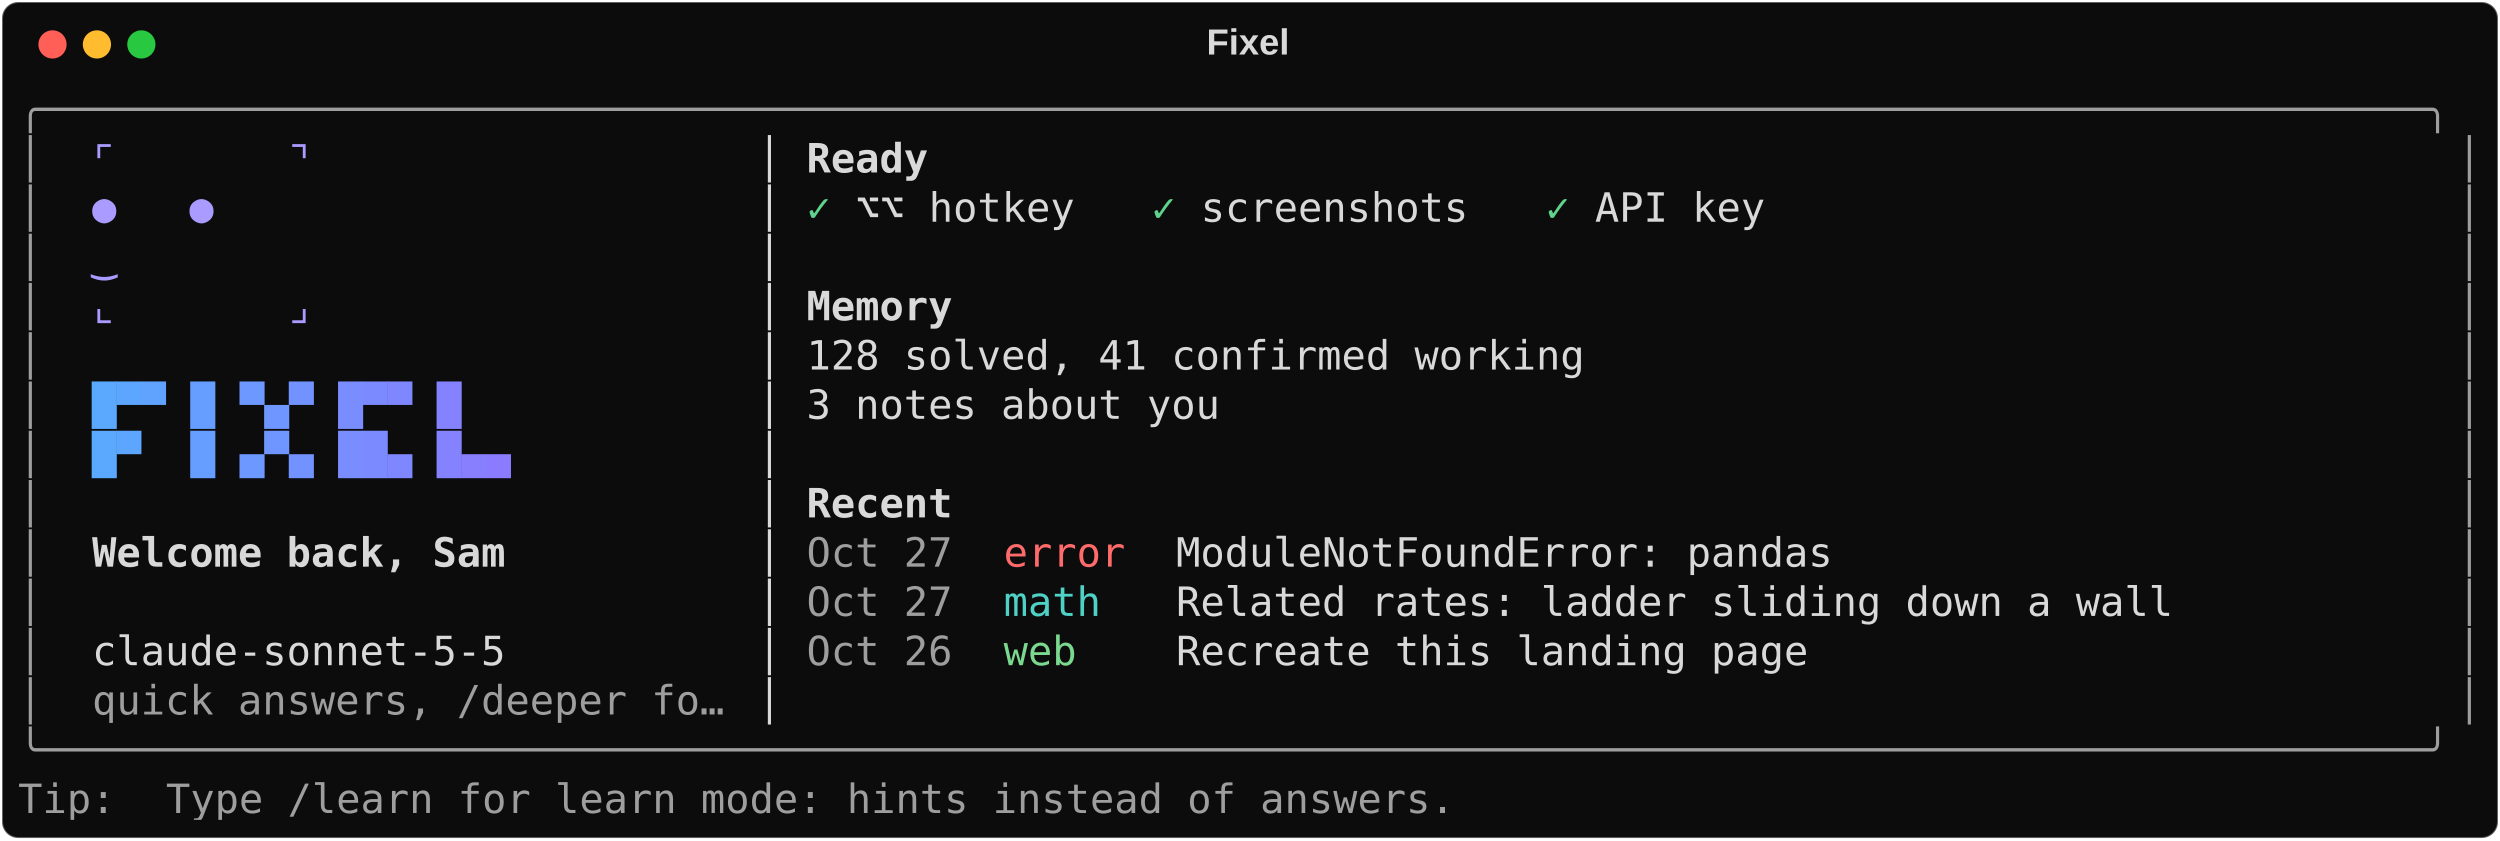
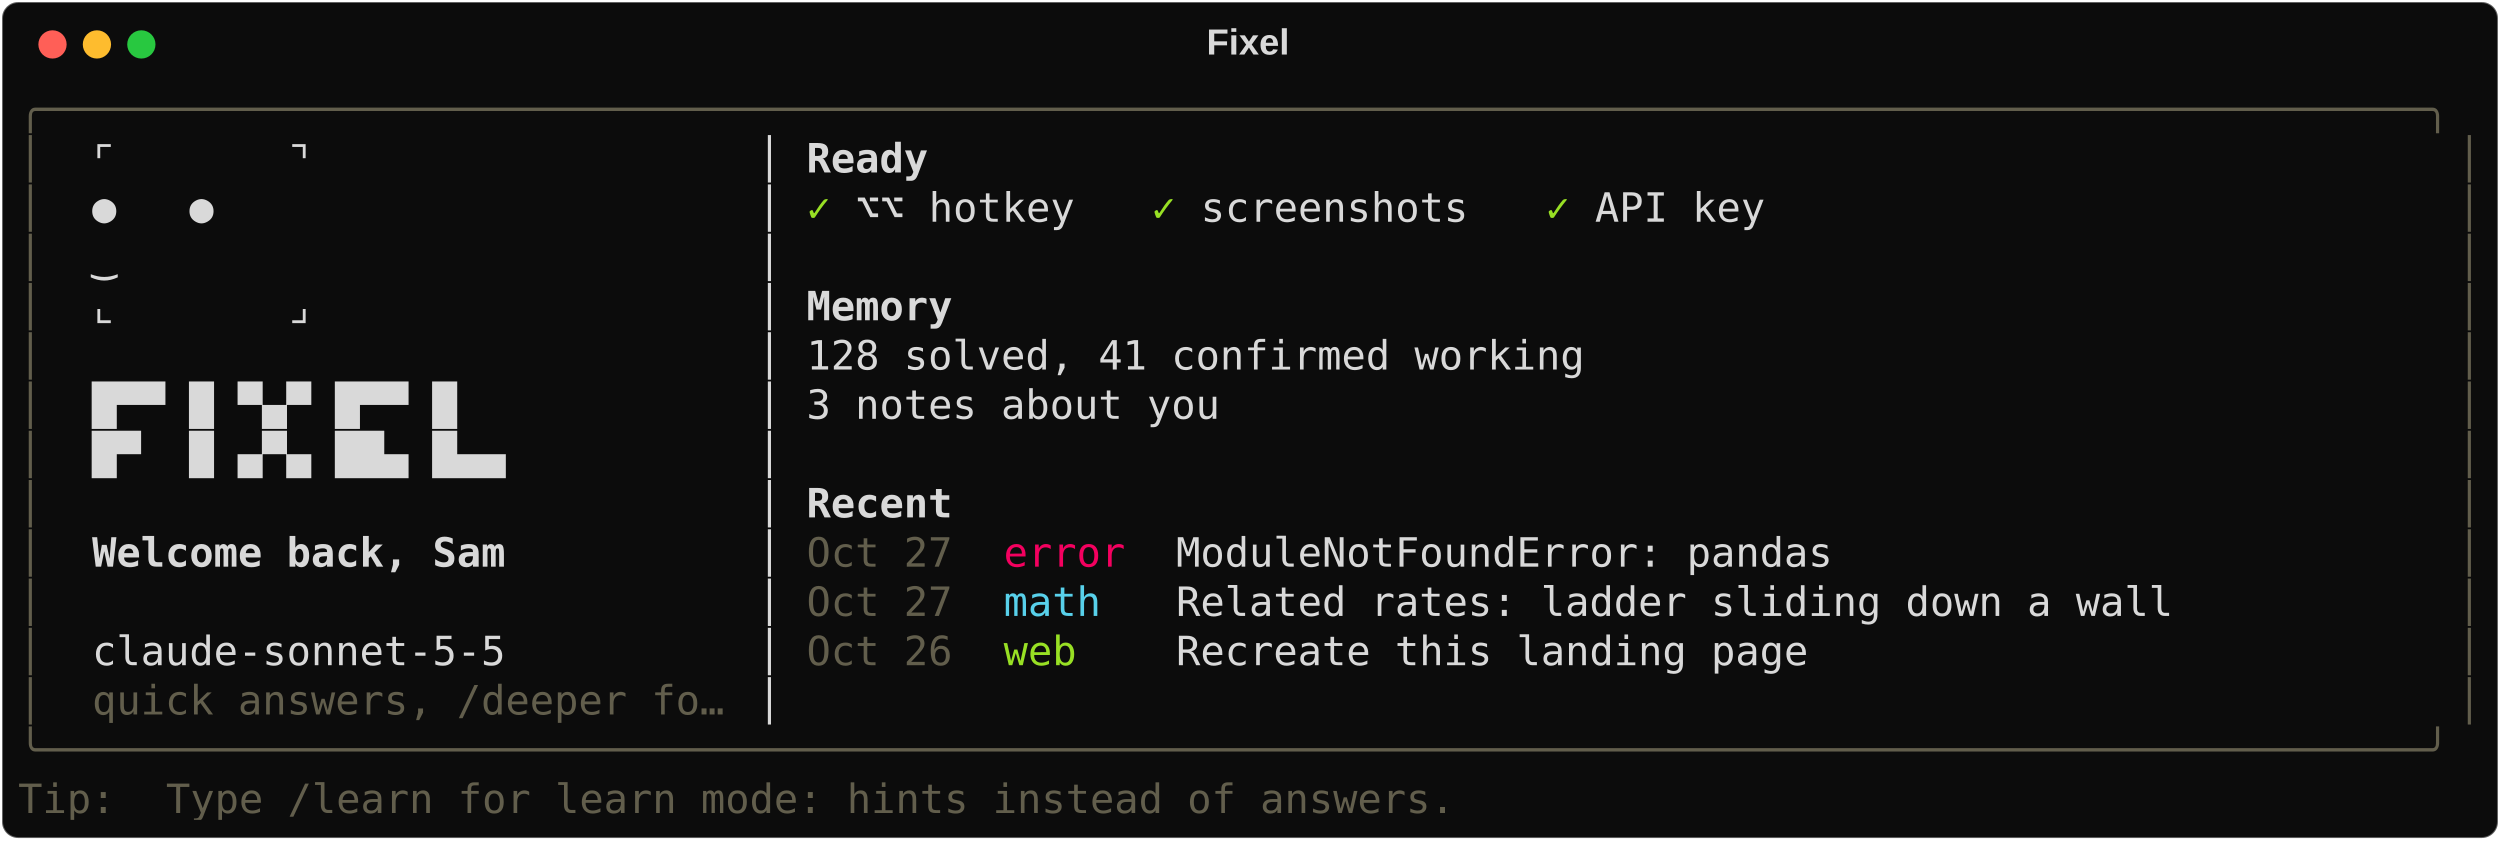
<svg xmlns="http://www.w3.org/2000/svg" class="rich-terminal" viewBox="0 0 1238 416.0">
  <style>

    @font-face {
        font-family: "Fira Code";
        src: local("FiraCode-Regular"),
                url("https://cdnjs.cloudflare.com/ajax/libs/firacode/6.2.0/woff2/FiraCode-Regular.woff2") format("woff2"),
                url("https://cdnjs.cloudflare.com/ajax/libs/firacode/6.2.0/woff/FiraCode-Regular.woff") format("woff");
        font-style: normal;
        font-weight: 400;
    }
    @font-face {
        font-family: "Fira Code";
        src: local("FiraCode-Bold"),
                url("https://cdnjs.cloudflare.com/ajax/libs/firacode/6.2.0/woff2/FiraCode-Bold.woff2") format("woff2"),
                url("https://cdnjs.cloudflare.com/ajax/libs/firacode/6.2.0/woff/FiraCode-Bold.woff") format("woff");
        font-style: bold;
        font-weight: 700;
    }

-     .terminal-2800872556-matrix {
+     .terminal-1054935009-matrix {
        font-family: Fira Code, monospace;
        font-size: 20px;
        line-height: 24.4px;
        font-variant-east-asian: full-width;
    }

-     .terminal-2800872556-title {
+     .terminal-1054935009-title {
        font-size: 18px;
        font-weight: bold;
        font-family: arial;
    }

-     .terminal-2800872556-r1 { fill: #9e9e9e }
- .terminal-2800872556-r2 { fill: #d9d9d9 }
- .terminal-2800872556-r3 { fill: #a99bff;font-weight: bold }
- .terminal-2800872556-r4 { fill: #d9d9d9;font-weight: bold }
- .terminal-2800872556-r5 { fill: #5fd38d }
- .terminal-2800872556-r6 { fill: #5aa9ff;font-weight: bold }
- .terminal-2800872556-r7 { fill: #5da6ff;font-weight: bold }
- .terminal-2800872556-r8 { fill: #60a3ff;font-weight: bold }
- .terminal-2800872556-r9 { fill: #63a1ff;font-weight: bold }
- .terminal-2800872556-r10 { fill: #669eff;font-weight: bold }
- .terminal-2800872556-r11 { fill: #699bff;font-weight: bold }
- .terminal-2800872556-r12 { fill: #6c98ff;font-weight: bold }
- .terminal-2800872556-r13 { fill: #6f95ff;font-weight: bold }
- .terminal-2800872556-r14 { fill: #7292ff;font-weight: bold }
- .terminal-2800872556-r15 { fill: #7690ff;font-weight: bold }
- .terminal-2800872556-r16 { fill: #798dff;font-weight: bold }
- .terminal-2800872556-r17 { fill: #7c8aff;font-weight: bold }
- .terminal-2800872556-r18 { fill: #7f87ff;font-weight: bold }
- .terminal-2800872556-r19 { fill: #8284ff;font-weight: bold }
- .terminal-2800872556-r20 { fill: #8582ff;font-weight: bold }
- .terminal-2800872556-r21 { fill: #887fff;font-weight: bold }
- .terminal-2800872556-r22 { fill: #8b7cff;font-weight: bold }
- .terminal-2800872556-r23 { fill: #ff6b6b }
- .terminal-2800872556-r24 { fill: #4fd1c5 }
- .terminal-2800872556-r25 { fill: #7bd88f }
+     .terminal-1054935009-r1 { fill: #625e4c }
+ .terminal-1054935009-r2 { fill: #d9d9d9 }
+ .terminal-1054935009-r3 { fill: #d9d9d9;font-weight: bold }
+ .terminal-1054935009-r4 { fill: #98e024 }
+ .terminal-1054935009-r5 { fill: #f4005f }
+ .terminal-1054935009-r6 { fill: #58d1eb }
    </style>
  <defs>
-     <clipPath id="terminal-2800872556-clip-terminal">
+     <clipPath id="terminal-1054935009-clip-terminal">
      <rect x="0" y="0" width="1219.0" height="365.0" />
    </clipPath>
-     <clipPath id="terminal-2800872556-line-0">
+     <clipPath id="terminal-1054935009-line-0">
      <rect x="0" y="1.5" width="1220" height="24.65" />
    </clipPath>
-     <clipPath id="terminal-2800872556-line-1">
+     <clipPath id="terminal-1054935009-line-1">
      <rect x="0" y="25.9" width="1220" height="24.65" />
    </clipPath>
-     <clipPath id="terminal-2800872556-line-2">
+     <clipPath id="terminal-1054935009-line-2">
      <rect x="0" y="50.3" width="1220" height="24.65" />
    </clipPath>
-     <clipPath id="terminal-2800872556-line-3">
+     <clipPath id="terminal-1054935009-line-3">
      <rect x="0" y="74.7" width="1220" height="24.65" />
    </clipPath>
-     <clipPath id="terminal-2800872556-line-4">
+     <clipPath id="terminal-1054935009-line-4">
      <rect x="0" y="99.1" width="1220" height="24.65" />
    </clipPath>
-     <clipPath id="terminal-2800872556-line-5">
+     <clipPath id="terminal-1054935009-line-5">
      <rect x="0" y="123.5" width="1220" height="24.65" />
    </clipPath>
-     <clipPath id="terminal-2800872556-line-6">
+     <clipPath id="terminal-1054935009-line-6">
      <rect x="0" y="147.9" width="1220" height="24.65" />
    </clipPath>
-     <clipPath id="terminal-2800872556-line-7">
+     <clipPath id="terminal-1054935009-line-7">
      <rect x="0" y="172.3" width="1220" height="24.65" />
    </clipPath>
-     <clipPath id="terminal-2800872556-line-8">
+     <clipPath id="terminal-1054935009-line-8">
      <rect x="0" y="196.7" width="1220" height="24.65" />
    </clipPath>
-     <clipPath id="terminal-2800872556-line-9">
+     <clipPath id="terminal-1054935009-line-9">
      <rect x="0" y="221.1" width="1220" height="24.65" />
    </clipPath>
-     <clipPath id="terminal-2800872556-line-10">
+     <clipPath id="terminal-1054935009-line-10">
      <rect x="0" y="245.5" width="1220" height="24.65" />
    </clipPath>
-     <clipPath id="terminal-2800872556-line-11">
+     <clipPath id="terminal-1054935009-line-11">
      <rect x="0" y="269.9" width="1220" height="24.65" />
    </clipPath>
-     <clipPath id="terminal-2800872556-line-12">
+     <clipPath id="terminal-1054935009-line-12">
      <rect x="0" y="294.3" width="1220" height="24.65" />
    </clipPath>
-     <clipPath id="terminal-2800872556-line-13">
+     <clipPath id="terminal-1054935009-line-13">
      <rect x="0" y="318.7" width="1220" height="24.65" />
    </clipPath>
  </defs>
  <rect fill="#0c0c0c" stroke="rgba(255,255,255,0.35)" stroke-width="1" x="1" y="1" width="1236" height="414" rx="8" />
-   <text class="terminal-2800872556-title" fill="#d9d9d9" text-anchor="middle" x="618" y="27">Fixel</text>
+   <text class="terminal-1054935009-title" fill="#d9d9d9" text-anchor="middle" x="618" y="27">Fixel</text>
  <g transform="translate(26,22)">
    <circle cx="0" cy="0" r="7" fill="#ff5f57" />
    <circle cx="22" cy="0" r="7" fill="#febc2e" />
    <circle cx="44" cy="0" r="7" fill="#28c840" />
  </g>
-   <g transform="translate(9, 41)" clip-path="url(#terminal-2800872556-clip-terminal)">
-     <g class="terminal-2800872556-matrix">
-       <text class="terminal-2800872556-r1" x="0" y="20" textLength="1220" clip-path="url(#terminal-2800872556-line-0)">╭──────────────────────────────────────────────────────────────────────────────────────────────────╮</text>
-       <text class="terminal-2800872556-r2" x="1220" y="20" textLength="12.2" clip-path="url(#terminal-2800872556-line-0)">
+   <g transform="translate(9, 41)" clip-path="url(#terminal-1054935009-clip-terminal)">
+     <g class="terminal-1054935009-matrix">
+       <text class="terminal-1054935009-r1" x="0" y="20" textLength="1220" clip-path="url(#terminal-1054935009-line-0)">╭──────────────────────────────────────────────────────────────────────────────────────────────────╮</text>
+       <text class="terminal-1054935009-r2" x="1220" y="20" textLength="12.2" clip-path="url(#terminal-1054935009-line-0)">
</text>
-       <text class="terminal-2800872556-r1" x="0" y="44.4" textLength="12.2" clip-path="url(#terminal-2800872556-line-1)">│</text>
-       <text class="terminal-2800872556-r3" x="36.6" y="44.4" textLength="317.2" clip-path="url(#terminal-2800872556-line-1)">⌜       ⌝                 </text>
-       <text class="terminal-2800872556-r2" x="366" y="44.4" textLength="12.2" clip-path="url(#terminal-2800872556-line-1)">│</text>
-       <text class="terminal-2800872556-r4" x="390.4" y="44.4" textLength="793" clip-path="url(#terminal-2800872556-line-1)">Ready                                                            </text>
-       <text class="terminal-2800872556-r1" x="1207.8" y="44.4" textLength="12.2" clip-path="url(#terminal-2800872556-line-1)">│</text>
-       <text class="terminal-2800872556-r2" x="1220" y="44.4" textLength="12.2" clip-path="url(#terminal-2800872556-line-1)">
+       <text class="terminal-1054935009-r1" x="0" y="44.4" textLength="12.2" clip-path="url(#terminal-1054935009-line-1)">│</text>
+       <text class="terminal-1054935009-r3" x="36.6" y="44.4" textLength="317.2" clip-path="url(#terminal-1054935009-line-1)">⌜       ⌝                 </text>
+       <text class="terminal-1054935009-r2" x="366" y="44.4" textLength="12.2" clip-path="url(#terminal-1054935009-line-1)">│</text>
+       <text class="terminal-1054935009-r3" x="390.4" y="44.4" textLength="793" clip-path="url(#terminal-1054935009-line-1)">Ready                                                            </text>
+       <text class="terminal-1054935009-r1" x="1207.8" y="44.4" textLength="12.2" clip-path="url(#terminal-1054935009-line-1)">│</text>
+       <text class="terminal-1054935009-r2" x="1220" y="44.4" textLength="12.2" clip-path="url(#terminal-1054935009-line-1)">
</text>
-       <text class="terminal-2800872556-r1" x="0" y="68.8" textLength="12.2" clip-path="url(#terminal-2800872556-line-2)">│</text>
-       <text class="terminal-2800872556-r3" x="36.6" y="68.8" textLength="317.2" clip-path="url(#terminal-2800872556-line-2)">  ●   ●                   </text>
-       <text class="terminal-2800872556-r2" x="366" y="68.8" textLength="12.2" clip-path="url(#terminal-2800872556-line-2)">│</text>
-       <text class="terminal-2800872556-r5" x="390.4" y="68.8" textLength="24.4" clip-path="url(#terminal-2800872556-line-2)">✓ </text>
-       <text class="terminal-2800872556-r2" x="414.8" y="68.8" textLength="146.4" clip-path="url(#terminal-2800872556-line-2)">⌥⌥ hotkey   </text>
-       <text class="terminal-2800872556-r5" x="561.2" y="68.8" textLength="24.4" clip-path="url(#terminal-2800872556-line-2)">✓ </text>
-       <text class="terminal-2800872556-r2" x="585.6" y="68.8" textLength="170.8" clip-path="url(#terminal-2800872556-line-2)">screenshots   </text>
-       <text class="terminal-2800872556-r5" x="756.4" y="68.8" textLength="24.4" clip-path="url(#terminal-2800872556-line-2)">✓ </text>
-       <text class="terminal-2800872556-r2" x="780.8" y="68.8" textLength="402.6" clip-path="url(#terminal-2800872556-line-2)">API key                          </text>
-       <text class="terminal-2800872556-r1" x="1207.8" y="68.8" textLength="12.2" clip-path="url(#terminal-2800872556-line-2)">│</text>
-       <text class="terminal-2800872556-r2" x="1220" y="68.8" textLength="12.2" clip-path="url(#terminal-2800872556-line-2)">
+       <text class="terminal-1054935009-r1" x="0" y="68.8" textLength="12.2" clip-path="url(#terminal-1054935009-line-2)">│</text>
+       <text class="terminal-1054935009-r3" x="36.6" y="68.8" textLength="317.2" clip-path="url(#terminal-1054935009-line-2)">  ●   ●                   </text>
+       <text class="terminal-1054935009-r2" x="366" y="68.8" textLength="12.2" clip-path="url(#terminal-1054935009-line-2)">│</text>
+       <text class="terminal-1054935009-r4" x="390.4" y="68.8" textLength="24.4" clip-path="url(#terminal-1054935009-line-2)">✓ </text>
+       <text class="terminal-1054935009-r2" x="414.8" y="68.8" textLength="146.4" clip-path="url(#terminal-1054935009-line-2)">⌥⌥ hotkey   </text>
+       <text class="terminal-1054935009-r4" x="561.2" y="68.8" textLength="24.4" clip-path="url(#terminal-1054935009-line-2)">✓ </text>
+       <text class="terminal-1054935009-r2" x="585.6" y="68.8" textLength="170.8" clip-path="url(#terminal-1054935009-line-2)">screenshots   </text>
+       <text class="terminal-1054935009-r4" x="756.4" y="68.8" textLength="24.4" clip-path="url(#terminal-1054935009-line-2)">✓ </text>
+       <text class="terminal-1054935009-r2" x="780.8" y="68.8" textLength="402.6" clip-path="url(#terminal-1054935009-line-2)">API key                          </text>
+       <text class="terminal-1054935009-r1" x="1207.8" y="68.8" textLength="12.2" clip-path="url(#terminal-1054935009-line-2)">│</text>
+       <text class="terminal-1054935009-r2" x="1220" y="68.8" textLength="12.2" clip-path="url(#terminal-1054935009-line-2)">
</text>
-       <text class="terminal-2800872556-r1" x="0" y="93.2" textLength="12.2" clip-path="url(#terminal-2800872556-line-3)">│</text>
-       <text class="terminal-2800872556-r3" x="36.6" y="93.2" textLength="317.2" clip-path="url(#terminal-2800872556-line-3)">    ‿                     </text>
-       <text class="terminal-2800872556-r2" x="366" y="93.2" textLength="12.2" clip-path="url(#terminal-2800872556-line-3)">│</text>
-       <text class="terminal-2800872556-r1" x="1207.8" y="93.2" textLength="12.2" clip-path="url(#terminal-2800872556-line-3)">│</text>
-       <text class="terminal-2800872556-r2" x="1220" y="93.2" textLength="12.2" clip-path="url(#terminal-2800872556-line-3)">
+       <text class="terminal-1054935009-r1" x="0" y="93.2" textLength="12.2" clip-path="url(#terminal-1054935009-line-3)">│</text>
+       <text class="terminal-1054935009-r3" x="36.6" y="93.2" textLength="317.2" clip-path="url(#terminal-1054935009-line-3)">    ‿                     </text>
+       <text class="terminal-1054935009-r2" x="366" y="93.2" textLength="12.2" clip-path="url(#terminal-1054935009-line-3)">│</text>
+       <text class="terminal-1054935009-r1" x="1207.8" y="93.2" textLength="12.2" clip-path="url(#terminal-1054935009-line-3)">│</text>
+       <text class="terminal-1054935009-r2" x="1220" y="93.2" textLength="12.2" clip-path="url(#terminal-1054935009-line-3)">
</text>
-       <text class="terminal-2800872556-r1" x="0" y="117.6" textLength="12.2" clip-path="url(#terminal-2800872556-line-4)">│</text>
-       <text class="terminal-2800872556-r3" x="36.6" y="117.6" textLength="317.2" clip-path="url(#terminal-2800872556-line-4)">⌞       ⌟                 </text>
-       <text class="terminal-2800872556-r2" x="366" y="117.6" textLength="12.2" clip-path="url(#terminal-2800872556-line-4)">│</text>
-       <text class="terminal-2800872556-r4" x="390.4" y="117.6" textLength="793" clip-path="url(#terminal-2800872556-line-4)">Memory                                                           </text>
-       <text class="terminal-2800872556-r1" x="1207.8" y="117.6" textLength="12.2" clip-path="url(#terminal-2800872556-line-4)">│</text>
-       <text class="terminal-2800872556-r2" x="1220" y="117.6" textLength="12.2" clip-path="url(#terminal-2800872556-line-4)">
+       <text class="terminal-1054935009-r1" x="0" y="117.6" textLength="12.2" clip-path="url(#terminal-1054935009-line-4)">│</text>
+       <text class="terminal-1054935009-r3" x="36.6" y="117.6" textLength="317.2" clip-path="url(#terminal-1054935009-line-4)">⌞       ⌟                 </text>
+       <text class="terminal-1054935009-r2" x="366" y="117.6" textLength="12.2" clip-path="url(#terminal-1054935009-line-4)">│</text>
+       <text class="terminal-1054935009-r3" x="390.4" y="117.6" textLength="793" clip-path="url(#terminal-1054935009-line-4)">Memory                                                           </text>
+       <text class="terminal-1054935009-r1" x="1207.8" y="117.6" textLength="12.2" clip-path="url(#terminal-1054935009-line-4)">│</text>
+       <text class="terminal-1054935009-r2" x="1220" y="117.6" textLength="12.2" clip-path="url(#terminal-1054935009-line-4)">
</text>
-       <text class="terminal-2800872556-r1" x="0" y="142" textLength="12.2" clip-path="url(#terminal-2800872556-line-5)">│</text>
-       <text class="terminal-2800872556-r2" x="366" y="142" textLength="12.2" clip-path="url(#terminal-2800872556-line-5)">│</text>
-       <text class="terminal-2800872556-r2" x="390.4" y="142" textLength="793" clip-path="url(#terminal-2800872556-line-5)">128 solved, 41 confirmed working                                 </text>
-       <text class="terminal-2800872556-r1" x="1207.8" y="142" textLength="12.2" clip-path="url(#terminal-2800872556-line-5)">│</text>
-       <text class="terminal-2800872556-r2" x="1220" y="142" textLength="12.2" clip-path="url(#terminal-2800872556-line-5)">
+       <text class="terminal-1054935009-r1" x="0" y="142" textLength="12.2" clip-path="url(#terminal-1054935009-line-5)">│</text>
+       <text class="terminal-1054935009-r2" x="366" y="142" textLength="12.2" clip-path="url(#terminal-1054935009-line-5)">│</text>
+       <text class="terminal-1054935009-r2" x="390.4" y="142" textLength="793" clip-path="url(#terminal-1054935009-line-5)">128 solved, 41 confirmed working                                 </text>
+       <text class="terminal-1054935009-r1" x="1207.8" y="142" textLength="12.2" clip-path="url(#terminal-1054935009-line-5)">│</text>
+       <text class="terminal-1054935009-r2" x="1220" y="142" textLength="12.2" clip-path="url(#terminal-1054935009-line-5)">
</text>
-       <text class="terminal-2800872556-r1" x="0" y="166.4" textLength="12.2" clip-path="url(#terminal-2800872556-line-6)">│</text>
-       <text class="terminal-2800872556-r6" x="36.6" y="166.4" textLength="12.2" clip-path="url(#terminal-2800872556-line-6)">█</text>
-       <text class="terminal-2800872556-r7" x="48.8" y="166.4" textLength="12.2" clip-path="url(#terminal-2800872556-line-6)">▀</text>
-       <text class="terminal-2800872556-r8" x="61" y="166.4" textLength="12.2" clip-path="url(#terminal-2800872556-line-6)">▀</text>
-       <text class="terminal-2800872556-r10" x="85.4" y="166.4" textLength="12.2" clip-path="url(#terminal-2800872556-line-6)">█</text>
-       <text class="terminal-2800872556-r12" x="109.8" y="166.4" textLength="12.2" clip-path="url(#terminal-2800872556-line-6)">▀</text>
-       <text class="terminal-2800872556-r13" x="122" y="166.4" textLength="12.2" clip-path="url(#terminal-2800872556-line-6)">▄</text>
-       <text class="terminal-2800872556-r14" x="134.2" y="166.4" textLength="12.2" clip-path="url(#terminal-2800872556-line-6)">▀</text>
-       <text class="terminal-2800872556-r16" x="158.6" y="166.4" textLength="12.2" clip-path="url(#terminal-2800872556-line-6)">█</text>
-       <text class="terminal-2800872556-r17" x="170.8" y="166.4" textLength="12.2" clip-path="url(#terminal-2800872556-line-6)">▀</text>
-       <text class="terminal-2800872556-r18" x="183" y="166.4" textLength="12.2" clip-path="url(#terminal-2800872556-line-6)">▀</text>
-       <text class="terminal-2800872556-r20" x="207.4" y="166.4" textLength="12.2" clip-path="url(#terminal-2800872556-line-6)">█</text>
-       <text class="terminal-2800872556-r2" x="366" y="166.4" textLength="12.2" clip-path="url(#terminal-2800872556-line-6)">│</text>
-       <text class="terminal-2800872556-r2" x="390.4" y="166.4" textLength="793" clip-path="url(#terminal-2800872556-line-6)">3 notes about you                                                </text>
-       <text class="terminal-2800872556-r1" x="1207.8" y="166.4" textLength="12.2" clip-path="url(#terminal-2800872556-line-6)">│</text>
-       <text class="terminal-2800872556-r2" x="1220" y="166.4" textLength="12.2" clip-path="url(#terminal-2800872556-line-6)">
+       <text class="terminal-1054935009-r1" x="0" y="166.4" textLength="12.2" clip-path="url(#terminal-1054935009-line-6)">│</text>
+       <text class="terminal-1054935009-r3" x="36.6" y="166.4" textLength="317.2" clip-path="url(#terminal-1054935009-line-6)">█▀▀ █ ▀▄▀ █▀▀ █           </text>
+       <text class="terminal-1054935009-r2" x="366" y="166.4" textLength="12.2" clip-path="url(#terminal-1054935009-line-6)">│</text>
+       <text class="terminal-1054935009-r2" x="390.4" y="166.4" textLength="793" clip-path="url(#terminal-1054935009-line-6)">3 notes about you                                                </text>
+       <text class="terminal-1054935009-r1" x="1207.8" y="166.4" textLength="12.2" clip-path="url(#terminal-1054935009-line-6)">│</text>
+       <text class="terminal-1054935009-r2" x="1220" y="166.4" textLength="12.2" clip-path="url(#terminal-1054935009-line-6)">
</text>
-       <text class="terminal-2800872556-r1" x="0" y="190.8" textLength="12.2" clip-path="url(#terminal-2800872556-line-7)">│</text>
-       <text class="terminal-2800872556-r6" x="36.6" y="190.8" textLength="12.2" clip-path="url(#terminal-2800872556-line-7)">█</text>
-       <text class="terminal-2800872556-r7" x="48.8" y="190.8" textLength="12.2" clip-path="url(#terminal-2800872556-line-7)">▀</text>
-       <text class="terminal-2800872556-r10" x="85.4" y="190.8" textLength="12.2" clip-path="url(#terminal-2800872556-line-7)">█</text>
-       <text class="terminal-2800872556-r12" x="109.8" y="190.8" textLength="12.2" clip-path="url(#terminal-2800872556-line-7)">▄</text>
-       <text class="terminal-2800872556-r13" x="122" y="190.8" textLength="12.2" clip-path="url(#terminal-2800872556-line-7)">▀</text>
-       <text class="terminal-2800872556-r14" x="134.2" y="190.8" textLength="12.2" clip-path="url(#terminal-2800872556-line-7)">▄</text>
-       <text class="terminal-2800872556-r16" x="158.6" y="190.8" textLength="12.2" clip-path="url(#terminal-2800872556-line-7)">█</text>
-       <text class="terminal-2800872556-r17" x="170.8" y="190.8" textLength="12.2" clip-path="url(#terminal-2800872556-line-7)">█</text>
-       <text class="terminal-2800872556-r18" x="183" y="190.8" textLength="12.2" clip-path="url(#terminal-2800872556-line-7)">▄</text>
-       <text class="terminal-2800872556-r20" x="207.4" y="190.8" textLength="12.2" clip-path="url(#terminal-2800872556-line-7)">█</text>
-       <text class="terminal-2800872556-r21" x="219.6" y="190.8" textLength="12.2" clip-path="url(#terminal-2800872556-line-7)">▄</text>
-       <text class="terminal-2800872556-r22" x="231.8" y="190.8" textLength="12.2" clip-path="url(#terminal-2800872556-line-7)">▄</text>
-       <text class="terminal-2800872556-r2" x="366" y="190.8" textLength="12.2" clip-path="url(#terminal-2800872556-line-7)">│</text>
-       <text class="terminal-2800872556-r1" x="1207.8" y="190.8" textLength="12.2" clip-path="url(#terminal-2800872556-line-7)">│</text>
-       <text class="terminal-2800872556-r2" x="1220" y="190.8" textLength="12.2" clip-path="url(#terminal-2800872556-line-7)">
+       <text class="terminal-1054935009-r1" x="0" y="190.8" textLength="12.2" clip-path="url(#terminal-1054935009-line-7)">│</text>
+       <text class="terminal-1054935009-r3" x="36.6" y="190.8" textLength="317.2" clip-path="url(#terminal-1054935009-line-7)">█▀  █ ▄▀▄ ██▄ █▄▄         </text>
+       <text class="terminal-1054935009-r2" x="366" y="190.8" textLength="12.2" clip-path="url(#terminal-1054935009-line-7)">│</text>
+       <text class="terminal-1054935009-r1" x="1207.8" y="190.8" textLength="12.2" clip-path="url(#terminal-1054935009-line-7)">│</text>
+       <text class="terminal-1054935009-r2" x="1220" y="190.8" textLength="12.2" clip-path="url(#terminal-1054935009-line-7)">
</text>
-       <text class="terminal-2800872556-r1" x="0" y="215.2" textLength="12.2" clip-path="url(#terminal-2800872556-line-8)">│</text>
-       <text class="terminal-2800872556-r2" x="366" y="215.2" textLength="12.2" clip-path="url(#terminal-2800872556-line-8)">│</text>
-       <text class="terminal-2800872556-r4" x="390.4" y="215.2" textLength="793" clip-path="url(#terminal-2800872556-line-8)">Recent                                                           </text>
-       <text class="terminal-2800872556-r1" x="1207.8" y="215.2" textLength="12.2" clip-path="url(#terminal-2800872556-line-8)">│</text>
-       <text class="terminal-2800872556-r2" x="1220" y="215.2" textLength="12.2" clip-path="url(#terminal-2800872556-line-8)">
+       <text class="terminal-1054935009-r1" x="0" y="215.2" textLength="12.2" clip-path="url(#terminal-1054935009-line-8)">│</text>
+       <text class="terminal-1054935009-r2" x="366" y="215.2" textLength="12.2" clip-path="url(#terminal-1054935009-line-8)">│</text>
+       <text class="terminal-1054935009-r3" x="390.4" y="215.2" textLength="793" clip-path="url(#terminal-1054935009-line-8)">Recent                                                           </text>
+       <text class="terminal-1054935009-r1" x="1207.8" y="215.2" textLength="12.2" clip-path="url(#terminal-1054935009-line-8)">│</text>
+       <text class="terminal-1054935009-r2" x="1220" y="215.2" textLength="12.2" clip-path="url(#terminal-1054935009-line-8)">
</text>
-       <text class="terminal-2800872556-r1" x="0" y="239.6" textLength="12.2" clip-path="url(#terminal-2800872556-line-9)">│</text>
-       <text class="terminal-2800872556-r4" x="36.6" y="239.6" textLength="317.2" clip-path="url(#terminal-2800872556-line-9)">Welcome back, Sam         </text>
-       <text class="terminal-2800872556-r2" x="366" y="239.6" textLength="12.2" clip-path="url(#terminal-2800872556-line-9)">│</text>
-       <text class="terminal-2800872556-r1" x="390.4" y="239.6" textLength="73.2" clip-path="url(#terminal-2800872556-line-9)">Oct 27</text>
-       <text class="terminal-2800872556-r23" x="488" y="239.6" textLength="61" clip-path="url(#terminal-2800872556-line-9)">error</text>
-       <text class="terminal-2800872556-r2" x="573.4" y="239.6" textLength="500.2" clip-path="url(#terminal-2800872556-line-9)">ModuleNotFoundError: pandas              </text>
-       <text class="terminal-2800872556-r1" x="1207.8" y="239.6" textLength="12.2" clip-path="url(#terminal-2800872556-line-9)">│</text>
-       <text class="terminal-2800872556-r2" x="1220" y="239.6" textLength="12.2" clip-path="url(#terminal-2800872556-line-9)">
+       <text class="terminal-1054935009-r1" x="0" y="239.6" textLength="12.2" clip-path="url(#terminal-1054935009-line-9)">│</text>
+       <text class="terminal-1054935009-r3" x="36.6" y="239.6" textLength="317.2" clip-path="url(#terminal-1054935009-line-9)">Welcome back, Sam         </text>
+       <text class="terminal-1054935009-r2" x="366" y="239.6" textLength="12.2" clip-path="url(#terminal-1054935009-line-9)">│</text>
+       <text class="terminal-1054935009-r1" x="390.4" y="239.6" textLength="73.2" clip-path="url(#terminal-1054935009-line-9)">Oct 27</text>
+       <text class="terminal-1054935009-r5" x="488" y="239.6" textLength="61" clip-path="url(#terminal-1054935009-line-9)">error</text>
+       <text class="terminal-1054935009-r2" x="573.4" y="239.6" textLength="500.2" clip-path="url(#terminal-1054935009-line-9)">ModuleNotFoundError: pandas              </text>
+       <text class="terminal-1054935009-r1" x="1207.8" y="239.6" textLength="12.2" clip-path="url(#terminal-1054935009-line-9)">│</text>
+       <text class="terminal-1054935009-r2" x="1220" y="239.6" textLength="12.2" clip-path="url(#terminal-1054935009-line-9)">
</text>
-       <text class="terminal-2800872556-r1" x="0" y="264" textLength="12.2" clip-path="url(#terminal-2800872556-line-10)">│</text>
-       <text class="terminal-2800872556-r2" x="366" y="264" textLength="12.2" clip-path="url(#terminal-2800872556-line-10)">│</text>
-       <text class="terminal-2800872556-r1" x="390.4" y="264" textLength="73.2" clip-path="url(#terminal-2800872556-line-10)">Oct 27</text>
-       <text class="terminal-2800872556-r24" x="488" y="264" textLength="61" clip-path="url(#terminal-2800872556-line-10)">math </text>
-       <text class="terminal-2800872556-r2" x="573.4" y="264" textLength="500.2" clip-path="url(#terminal-2800872556-line-10)">Related rates: ladder sliding down a wall</text>
-       <text class="terminal-2800872556-r1" x="1207.8" y="264" textLength="12.2" clip-path="url(#terminal-2800872556-line-10)">│</text>
-       <text class="terminal-2800872556-r2" x="1220" y="264" textLength="12.2" clip-path="url(#terminal-2800872556-line-10)">
+       <text class="terminal-1054935009-r1" x="0" y="264" textLength="12.2" clip-path="url(#terminal-1054935009-line-10)">│</text>
+       <text class="terminal-1054935009-r2" x="366" y="264" textLength="12.2" clip-path="url(#terminal-1054935009-line-10)">│</text>
+       <text class="terminal-1054935009-r1" x="390.4" y="264" textLength="73.2" clip-path="url(#terminal-1054935009-line-10)">Oct 27</text>
+       <text class="terminal-1054935009-r6" x="488" y="264" textLength="61" clip-path="url(#terminal-1054935009-line-10)">math </text>
+       <text class="terminal-1054935009-r2" x="573.4" y="264" textLength="500.2" clip-path="url(#terminal-1054935009-line-10)">Related rates: ladder sliding down a wall</text>
+       <text class="terminal-1054935009-r1" x="1207.8" y="264" textLength="12.2" clip-path="url(#terminal-1054935009-line-10)">│</text>
+       <text class="terminal-1054935009-r2" x="1220" y="264" textLength="12.2" clip-path="url(#terminal-1054935009-line-10)">
</text>
-       <text class="terminal-2800872556-r1" x="0" y="288.4" textLength="12.2" clip-path="url(#terminal-2800872556-line-11)">│</text>
-       <text class="terminal-2800872556-r2" x="36.6" y="288.4" textLength="317.2" clip-path="url(#terminal-2800872556-line-11)">claude-sonnet-5-5         </text>
-       <text class="terminal-2800872556-r2" x="366" y="288.4" textLength="12.2" clip-path="url(#terminal-2800872556-line-11)">│</text>
-       <text class="terminal-2800872556-r1" x="390.4" y="288.4" textLength="73.2" clip-path="url(#terminal-2800872556-line-11)">Oct 26</text>
-       <text class="terminal-2800872556-r25" x="488" y="288.4" textLength="61" clip-path="url(#terminal-2800872556-line-11)">web  </text>
-       <text class="terminal-2800872556-r2" x="573.4" y="288.4" textLength="500.2" clip-path="url(#terminal-2800872556-line-11)">Recreate this landing page               </text>
-       <text class="terminal-2800872556-r1" x="1207.8" y="288.4" textLength="12.2" clip-path="url(#terminal-2800872556-line-11)">│</text>
-       <text class="terminal-2800872556-r2" x="1220" y="288.4" textLength="12.2" clip-path="url(#terminal-2800872556-line-11)">
+       <text class="terminal-1054935009-r1" x="0" y="288.4" textLength="12.2" clip-path="url(#terminal-1054935009-line-11)">│</text>
+       <text class="terminal-1054935009-r2" x="36.6" y="288.4" textLength="317.2" clip-path="url(#terminal-1054935009-line-11)">claude-sonnet-5-5         </text>
+       <text class="terminal-1054935009-r2" x="366" y="288.4" textLength="12.2" clip-path="url(#terminal-1054935009-line-11)">│</text>
+       <text class="terminal-1054935009-r1" x="390.4" y="288.4" textLength="73.2" clip-path="url(#terminal-1054935009-line-11)">Oct 26</text>
+       <text class="terminal-1054935009-r4" x="488" y="288.4" textLength="61" clip-path="url(#terminal-1054935009-line-11)">web  </text>
+       <text class="terminal-1054935009-r2" x="573.4" y="288.4" textLength="500.2" clip-path="url(#terminal-1054935009-line-11)">Recreate this landing page               </text>
+       <text class="terminal-1054935009-r1" x="1207.8" y="288.4" textLength="12.2" clip-path="url(#terminal-1054935009-line-11)">│</text>
+       <text class="terminal-1054935009-r2" x="1220" y="288.4" textLength="12.2" clip-path="url(#terminal-1054935009-line-11)">
</text>
-       <text class="terminal-2800872556-r1" x="0" y="312.8" textLength="12.2" clip-path="url(#terminal-2800872556-line-12)">│</text>
-       <text class="terminal-2800872556-r1" x="36.6" y="312.8" textLength="317.2" clip-path="url(#terminal-2800872556-line-12)">quick answers, /deeper fo…</text>
-       <text class="terminal-2800872556-r2" x="366" y="312.8" textLength="12.2" clip-path="url(#terminal-2800872556-line-12)">│</text>
-       <text class="terminal-2800872556-r1" x="1207.8" y="312.8" textLength="12.2" clip-path="url(#terminal-2800872556-line-12)">│</text>
-       <text class="terminal-2800872556-r2" x="1220" y="312.8" textLength="12.2" clip-path="url(#terminal-2800872556-line-12)">
+       <text class="terminal-1054935009-r1" x="0" y="312.8" textLength="12.2" clip-path="url(#terminal-1054935009-line-12)">│</text>
+       <text class="terminal-1054935009-r1" x="36.6" y="312.8" textLength="317.2" clip-path="url(#terminal-1054935009-line-12)">quick answers, /deeper fo…</text>
+       <text class="terminal-1054935009-r2" x="366" y="312.8" textLength="12.2" clip-path="url(#terminal-1054935009-line-12)">│</text>
+       <text class="terminal-1054935009-r1" x="1207.8" y="312.8" textLength="12.2" clip-path="url(#terminal-1054935009-line-12)">│</text>
+       <text class="terminal-1054935009-r2" x="1220" y="312.8" textLength="12.2" clip-path="url(#terminal-1054935009-line-12)">
</text>
-       <text class="terminal-2800872556-r1" x="0" y="337.2" textLength="1220" clip-path="url(#terminal-2800872556-line-13)">╰──────────────────────────────────────────────────────────────────────────────────────────────────╯</text>
-       <text class="terminal-2800872556-r2" x="1220" y="337.2" textLength="12.2" clip-path="url(#terminal-2800872556-line-13)">
+       <text class="terminal-1054935009-r1" x="0" y="337.2" textLength="1220" clip-path="url(#terminal-1054935009-line-13)">╰──────────────────────────────────────────────────────────────────────────────────────────────────╯</text>
+       <text class="terminal-1054935009-r2" x="1220" y="337.2" textLength="12.2" clip-path="url(#terminal-1054935009-line-13)">
</text>
-       <text class="terminal-2800872556-r1" x="0" y="361.6" textLength="61" clip-path="url(#terminal-2800872556-line-14)"> Tip:</text>
-       <text class="terminal-2800872556-r1" x="73.2" y="361.6" textLength="646.6" clip-path="url(#terminal-2800872556-line-14)">Type /learn for learn mode: hints instead of answers.</text>
-       <text class="terminal-2800872556-r2" x="1220" y="361.6" textLength="12.2" clip-path="url(#terminal-2800872556-line-14)">
+       <text class="terminal-1054935009-r1" x="0" y="361.6" textLength="61" clip-path="url(#terminal-1054935009-line-14)"> Tip:</text>
+       <text class="terminal-1054935009-r1" x="73.2" y="361.6" textLength="646.6" clip-path="url(#terminal-1054935009-line-14)">Type /learn for learn mode: hints instead of answers.</text>
+       <text class="terminal-1054935009-r2" x="1220" y="361.6" textLength="12.2" clip-path="url(#terminal-1054935009-line-14)">
</text>
    </g>
  </g>
</svg>
